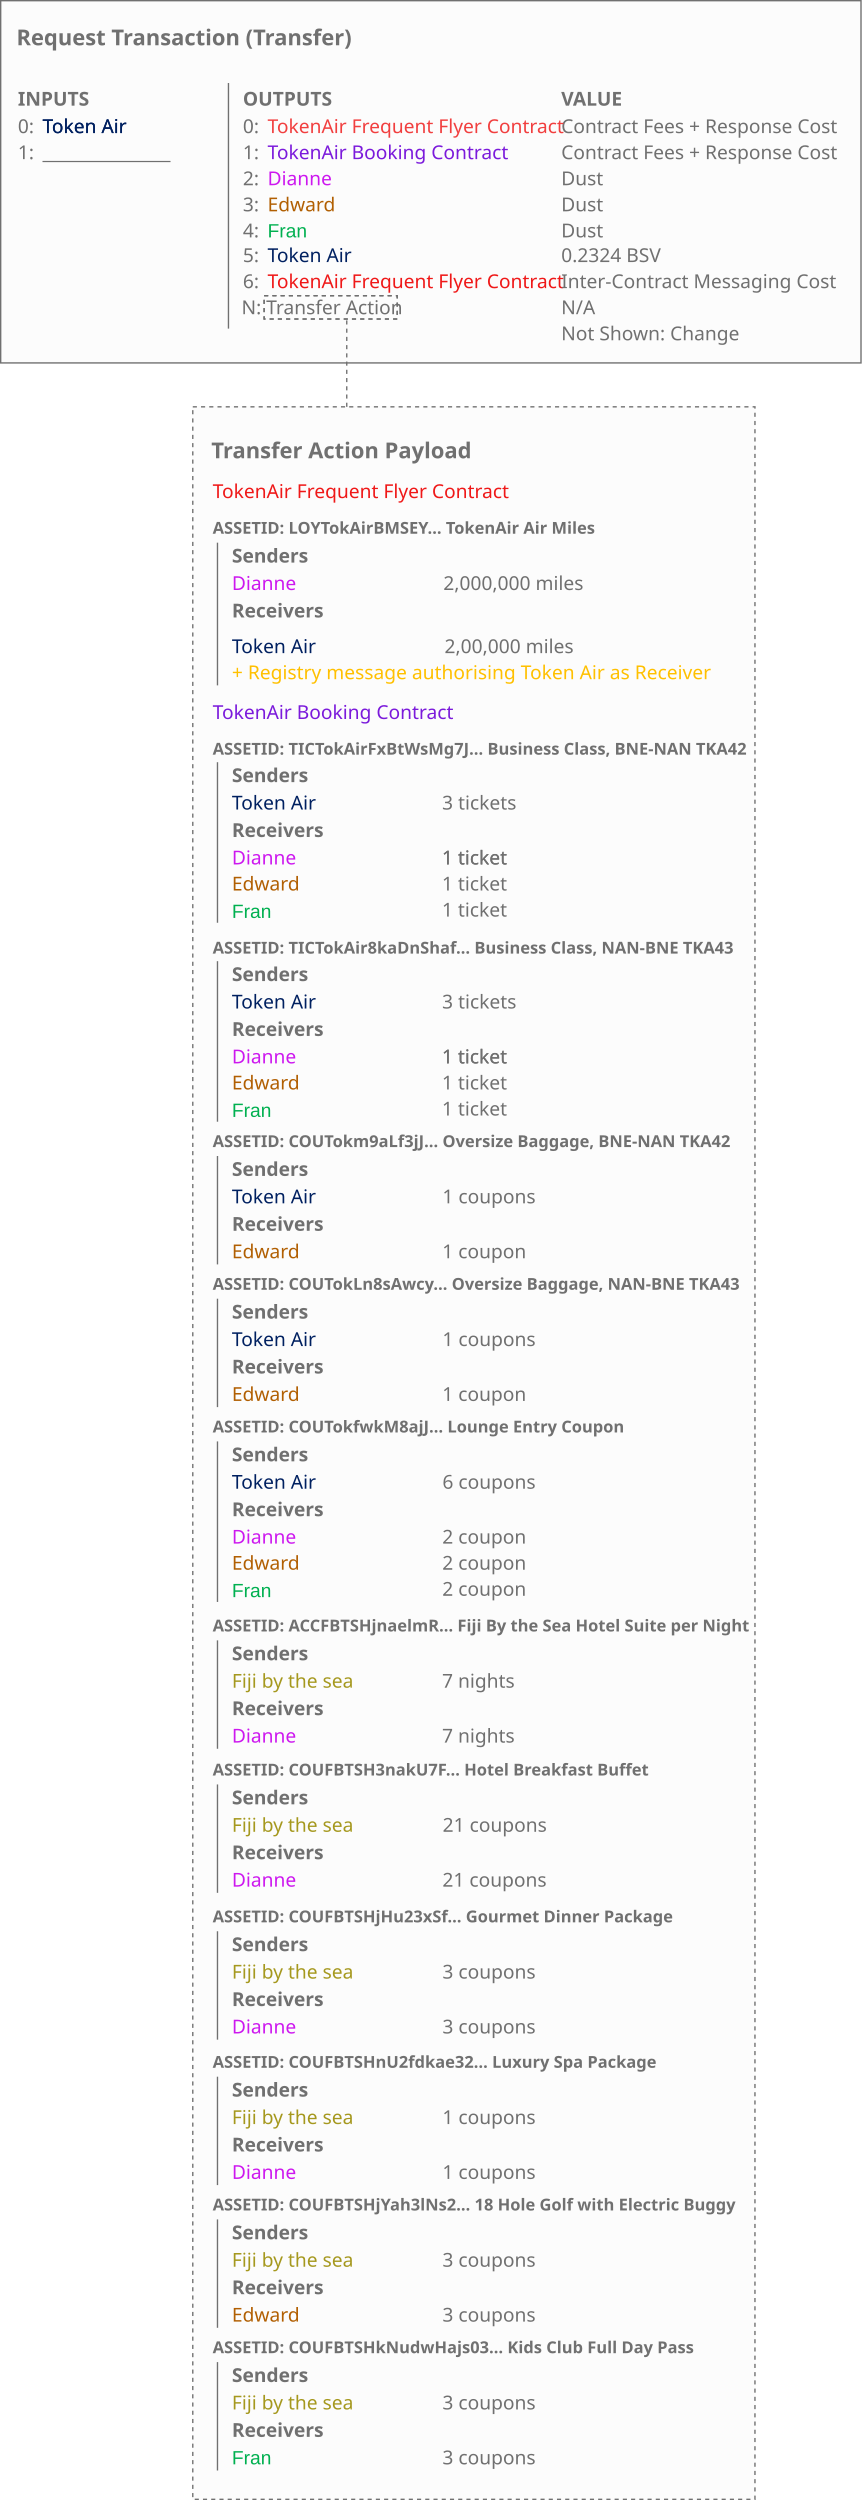
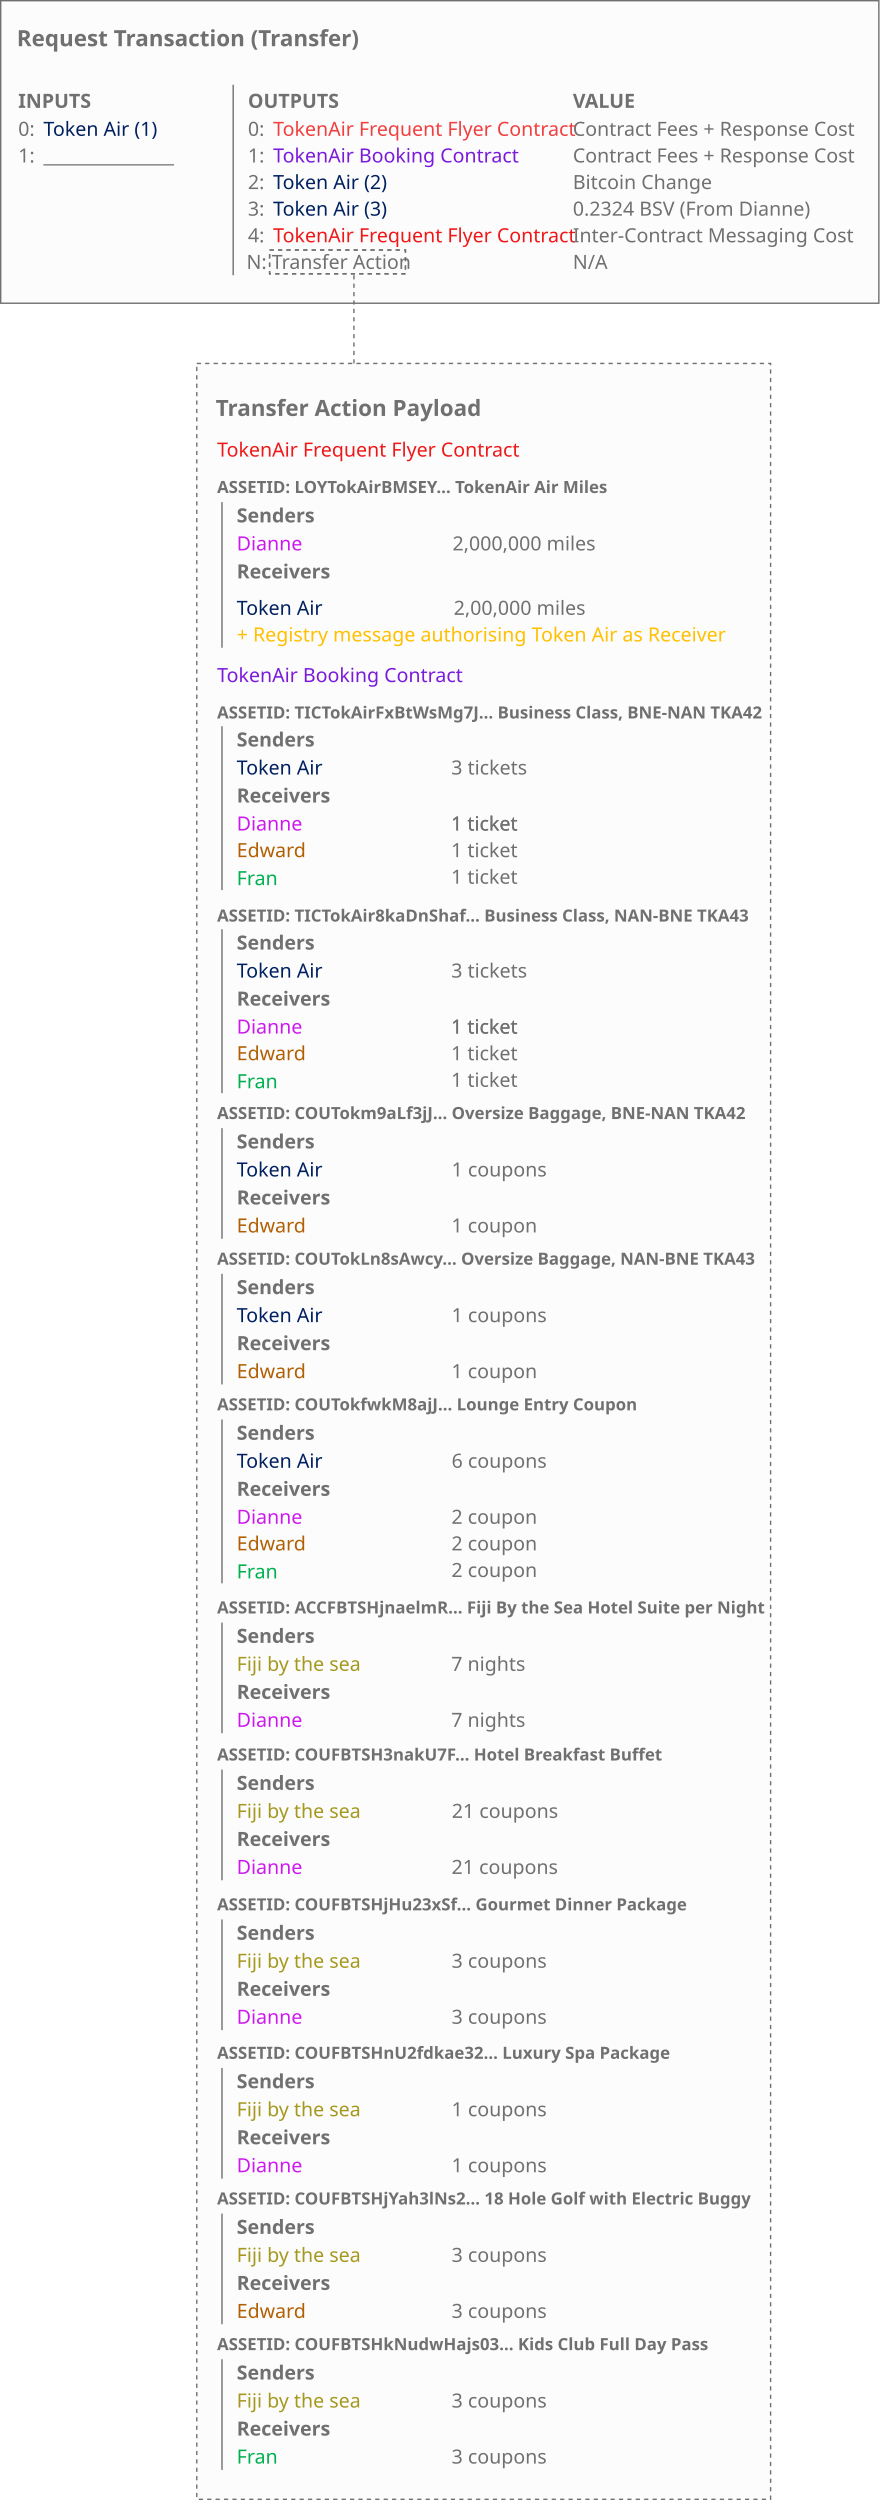
- <svg xmlns="http://www.w3.org/2000/svg" width="628" height="1822" viewBox="0 0 628 1822">
+ <svg xmlns="http://www.w3.org/2000/svg" width="628" height="1785" viewBox="0 0 628 1785">
  <g id="diannes-booking-transfer-template" transform="translate(-18275 10710)">
    <g id="Rectangle_349" data-name="Rectangle 349" transform="translate(18275 -10710)" fill="#fcfcfc" stroke="#707070" stroke-width="1">
-       <rect width="628" height="265" stroke="none" />
-       <rect x="0.5" y="0.5" width="627" height="264" fill="none" />
+       <rect width="628" height="217" stroke="none" />
+       <rect x="0.5" y="0.5" width="627" height="216" fill="none" />
    </g>
    <text id="Request_Transaction_Transfer_" data-name="Request Transaction (Transfer)" transform="translate(18287 -10677)" fill="#707070" font-size="16" font-family="SegoeUI-Semibold, Segoe UI" font-weight="600">
      <tspan x="0" y="0">Request Transaction (Transfer)</tspan>
    </text>
-     <line id="Line_407" data-name="Line 407" y2="179" transform="translate(18441.5 -10649.5)" fill="none" stroke="#707070" stroke-width="1" />
+     <line id="Line_407" data-name="Line 407" y2="136" transform="translate(18441.5 -10649.5)" fill="none" stroke="#707070" stroke-width="1" />
    <text id="INPUTS" transform="translate(18288 -10648)" fill="#707070" font-size="14" font-family="SegoeUI-Bold, Segoe UI" font-weight="700">
      <tspan x="0" y="15">INPUTS</tspan>
    </text>
    <text id="OUTPUTS_" data-name="OUTPUTS " transform="translate(18452 -10648)" fill="#707070" font-size="14" font-family="SegoeUI-Bold, Segoe UI" font-weight="700">
      <tspan x="0" y="15">OUTPUTS </tspan>
    </text>
    <text id="_0:_" data-name="0: " transform="translate(18288 -10613)" fill="#707070" font-size="14" font-family="SegoeUI, Segoe UI">
      <tspan x="0" y="0">0: </tspan>
    </text>
    <text id="VALUE" transform="translate(18684 -10648)" fill="#707070" font-size="14" font-family="SegoeUI-Bold, Segoe UI" font-weight="700">
      <tspan x="0" y="15">VALUE</tspan>
    </text>
    <text id="_1:_" data-name="1: " transform="translate(18288 -10594)" fill="#707070" font-size="14" font-family="SegoeUI, Segoe UI">
      <tspan x="0" y="0">1: </tspan>
    </text>
    <text id="_0:_2" data-name="0: " transform="translate(18452 -10613)" fill="#707070" font-size="14" font-family="SegoeUI, Segoe UI">
      <tspan x="0" y="0">0: </tspan>
    </text>
    <text id="_1:_2" data-name="1: " transform="translate(18452 -10594)" fill="#707070" font-size="14" font-family="SegoeUI, Segoe UI">
      <tspan x="0" y="0">1: </tspan>
    </text>
    <text id="TokenAir_Booking_Contract" data-name="TokenAir Booking Contract" transform="translate(18470 -10594)" fill="#7b1adb" font-size="14" font-family="SegoeUI, Segoe UI">
      <tspan x="0" y="0">TokenAir Booking Contract</tspan>
    </text>
    <text id="Contract_Fees_Response_Cost_" data-name="Contract Fees + Response Cost " transform="translate(18684 -10613)" fill="#707070" font-size="14" font-family="SegoeUI, Segoe UI">
      <tspan x="0" y="0">Contract Fees + Response Cost </tspan>
    </text>
    <text id="Contract_Fees_Response_Cost_2" data-name="Contract Fees + Response Cost " transform="translate(18684 -10594)" fill="#707070" font-size="14" font-family="SegoeUI, Segoe UI">
      <tspan x="0" y="0">Contract Fees + Response Cost </tspan>
    </text>
    <text id="_2:_" data-name="2: " transform="translate(18452 -10575)" fill="#707070" font-size="14" font-family="SegoeUI, Segoe UI">
      <tspan x="0" y="0">2: </tspan>
    </text>
    <text id="_3:_" data-name="3: " transform="translate(18452 -10556)" fill="#707070" font-size="14" font-family="SegoeUI, Segoe UI">
      <tspan x="0" y="0">3: </tspan>
    </text>
-     <text id="Dianne" transform="translate(18470 -10575)" fill="#cd18ef" font-size="14" font-family="SegoeUI, Segoe UI">
-       <tspan x="0" y="0">Dianne</tspan>
-     </text>
-     <text id="_5:_" data-name="5: " transform="translate(18452 -10519)" fill="#707070" font-size="14" font-family="SegoeUI, Segoe UI">
-       <tspan x="0" y="0">5: </tspan>
-     </text>
-     <text id="Edward" transform="translate(18470 -10556)" fill="#b15f02" font-size="14" font-family="SegoeUI, Segoe UI">
-       <tspan x="0" y="0">Edward</tspan>
-     </text>
-     <text id="Token_Air" data-name="Token Air" transform="translate(18470 -10519)" fill="#002060" font-size="14" font-family="SegoeUI, Segoe UI">
-       <tspan x="0" y="0">Token Air</tspan>
-     </text>
-     <g id="Rectangle_351" data-name="Rectangle 351" transform="translate(18467 -10495)" fill="none" stroke="#707070" stroke-width="1" stroke-dasharray="3">
+     <text id="Token_Air_2_" data-name="Token Air (2)" transform="translate(18470 -10575)" fill="#002060" font-size="14" font-family="SegoeUI, Segoe UI">
+       <tspan x="0" y="0">Token Air (2)</tspan>
+     </text>
+     <text id="Token_Air_3_" data-name="Token Air (3)" transform="translate(18470 -10556)" fill="#002060" font-size="14" font-family="SegoeUI, Segoe UI">
+       <tspan x="0" y="0">Token Air (3)</tspan>
+     </text>
+     <g id="Rectangle_351" data-name="Rectangle 351" transform="translate(18467 -10532)" fill="none" stroke="#707070" stroke-width="1" stroke-dasharray="3">
      <rect width="98" height="18" stroke="none" />
      <rect x="0.5" y="0.5" width="97" height="17" fill="none" />
    </g>
-     <text id="N:_" data-name="N: " transform="translate(18451 -10481)" fill="#707070" font-size="14" font-family="SegoeUI, Segoe UI">
+     <text id="N:_" data-name="N: " transform="translate(18451 -10518)" fill="#707070" font-size="14" font-family="SegoeUI, Segoe UI">
      <tspan x="0" y="0">N: </tspan>
    </text>
-     <text id="Transfer_Action" data-name="Transfer Action" transform="translate(18469 -10481)" fill="#707070" font-size="14" font-family="SegoeUI, Segoe UI">
+     <text id="Transfer_Action" data-name="Transfer Action" transform="translate(18469 -10518)" fill="#707070" font-size="14" font-family="SegoeUI, Segoe UI">
      <tspan x="0" y="0">Transfer Action</tspan>
    </text>
-     <text id="Dust" transform="translate(18684 -10575)" fill="#707070" font-size="14" font-family="SegoeUI, Segoe UI">
-       <tspan x="0" y="0">Dust</tspan>
-     </text>
-     <text id="Dust_" data-name="Dust " transform="translate(18684 -10556)" fill="#707070" font-size="14" font-family="SegoeUI, Segoe UI">
-       <tspan x="0" y="0">Dust </tspan>
-     </text>
-     <text id="_0.2324_BSV" data-name="0.2324 BSV" transform="translate(18684 -10519)" fill="#707070" font-size="14" font-family="SegoeUI, Segoe UI">
-       <tspan x="0" y="0">0.2324 BSV</tspan>
-     </text>
-     <text id="N_A" data-name="N/A" transform="translate(18684 -10481)" fill="#707070" font-size="14" font-family="SegoeUI, Segoe UI">
+     <text id="Bitcoin_Change" data-name="Bitcoin Change" transform="translate(18684 -10575)" fill="#707070" font-size="14" font-family="SegoeUI, Segoe UI">
+       <tspan x="0" y="0">Bitcoin Change</tspan>
+     </text>
+     <text id="_0.2324_BSV_From_Dianne_" data-name="0.2324 BSV (From Dianne)" transform="translate(18684 -10556)" fill="#707070" font-size="14" font-family="SegoeUI, Segoe UI">
+       <tspan x="0" y="0">0.2324 BSV (From Dianne)</tspan>
+     </text>
+     <text id="N_A" data-name="N/A" transform="translate(18684 -10518)" fill="#707070" font-size="14" font-family="SegoeUI, Segoe UI">
      <tspan x="0" y="0">N/A</tspan>
    </text>
    <text id="_______________" transform="translate(18306 -10594)" fill="#707070" font-size="14" font-family="SegoeUI, Segoe UI">
      <tspan x="0" y="0">_______________</tspan>
    </text>
-     <text id="Token_Air-2" data-name="Token Air" transform="translate(18306 -10613)" fill="#002060" font-size="14" font-family="SegoeUI, Segoe UI">
-       <tspan x="0" y="0">Token Air</tspan>
-     </text>
-     <text id="Not_Shown:_Change" data-name="Not Shown: Change" transform="translate(18684 -10462)" fill="#707070" font-size="14" font-family="SegoeUI, Segoe UI">
-       <tspan x="0" y="0">Not Shown: Change</tspan>
+     <text id="Token_Air_1_" data-name="Token Air (1)" transform="translate(18306 -10613)" fill="#002060" font-size="14" font-family="SegoeUI, Segoe UI">
+       <tspan x="0" y="0">Token Air (1)</tspan>
    </text>
    <text id="_4:_" data-name="4: " transform="translate(18452 -10537)" fill="#707070" font-size="14" font-family="SegoeUI, Segoe UI">
      <tspan x="0" y="0">4: </tspan>
    </text>
-     <text id="Fran" transform="translate(18470 -10537)" fill="#00b050" font-size="14" font-family="ArialMT, Arial">
-       <tspan x="0" y="0">Fran</tspan>
-     </text>
-     <text id="Dust-2" data-name="Dust" transform="translate(18684 -10537)" fill="#707070" font-size="14" font-family="SegoeUI, Segoe UI">
-       <tspan x="0" y="0">Dust</tspan>
-     </text>
-     <g id="Group_62" data-name="Group 62" transform="translate(-1 -20)">
+     <g id="Group_62" data-name="Group 62" transform="translate(-1 -57)">
      <g id="Rectangle_350" data-name="Rectangle 350" transform="translate(18416 -10394)" fill="#fcfcfc" stroke="#707070" stroke-width="1" stroke-dasharray="3">
        <rect width="410.71" height="1526" stroke="none" />
        <rect x="0.5" y="0.5" width="409.71" height="1525" fill="none" />
      </g>
      <text id="Transfer_Action_Payload" data-name="Transfer Action Payload" transform="translate(18430 -10356)" fill="#707070" font-size="16" font-family="SegoeUI-Semibold, Segoe UI" font-weight="600">
        <tspan x="0" y="0">Transfer Action Payload</tspan>
      </text>
      <text id="Senders" transform="translate(18445 -10295)" fill="#707070" font-size="14" font-family="SegoeUI-Bold, Segoe UI" font-weight="700">
        <tspan x="0" y="15">Senders</tspan>
      </text>
      <text id="Receivers" transform="translate(18445 -10255)" fill="#707070" font-size="14" font-family="SegoeUI-Bold, Segoe UI" font-weight="700">
        <tspan x="0" y="15">Receivers</tspan>
      </text>
      <line id="Line_408" data-name="Line 408" y2="66" transform="translate(18528.713 -10456.5)" fill="none" stroke="#707070" stroke-width="1" stroke-dasharray="3" />
-       <text id="Dianne-2" data-name="Dianne" transform="translate(18445 -10260)" fill="#cd18ef" font-size="14" font-family="SegoeUI, Segoe UI">
+       <text id="Dianne" transform="translate(18445 -10260)" fill="#cd18ef" font-size="14" font-family="SegoeUI, Segoe UI">
        <tspan x="0" y="0">Dianne</tspan>
      </text>
      <text id="ASSETID:_LOYTokAirBMSEY_TokenAir_Air_Miles" data-name="ASSETID: LOYTokAirBMSEY… TokenAir Air Miles" transform="translate(18431 -10314)" fill="#707070" font-size="12" font-family="SegoeUI-Bold, Segoe UI" font-weight="700">
        <tspan x="0" y="13">ASSETID: LOYTokAirBMSEY… TokenAir Air Miles</tspan>
      </text>
      <text id="TokenAir_Frequent_Flyer_Contract" data-name="TokenAir Frequent Flyer Contract" transform="translate(18431 -10327)" fill="#ef1818" font-size="14" font-family="SegoeUI, Segoe UI">
        <tspan x="0" y="0">TokenAir Frequent Flyer Contract</tspan>
      </text>
      <text id="_2_000_000_miles" data-name="2,000,000 miles" transform="translate(18599.082 -10260)" fill="#707070" font-size="14" font-family="SegoeUI, Segoe UI">
        <tspan x="0" y="0">2,000,000 miles</tspan>
      </text>
      <line id="Line_409" data-name="Line 409" y2="104" transform="translate(18434.5 -10294.5)" fill="none" stroke="#707070" stroke-width="1" />
-       <text id="Token_Air-3" data-name="Token Air" transform="translate(18445 -10214)" fill="#002060" font-size="14" font-family="SegoeUI, Segoe UI">
+       <text id="Token_Air" data-name="Token Air" transform="translate(18445 -10214)" fill="#002060" font-size="14" font-family="SegoeUI, Segoe UI">
        <tspan x="0" y="0">Token Air</tspan>
      </text>
      <text id="_2_00_000_miles" data-name="2,00,000 miles" transform="translate(18599.939 -10214)" fill="#707070" font-size="14" font-family="SegoeUI, Segoe UI">
        <tspan x="0" y="0">2,00,000 miles</tspan>
      </text>
      <text id="_Registry_message_authorising_Token_Air_as_Receiver_" data-name="+ Registry message authorising Token Air as Receiver " transform="translate(18445 -10195)" fill="#ffc000" font-size="14" font-family="SegoeUI, Segoe UI">
        <tspan x="0" y="0">+ Registry message authorising Token Air as Receiver </tspan>
      </text>
      <text id="TokenAir_Booking_Contract-2" data-name="TokenAir Booking Contract" transform="translate(18431 -10166)" fill="#7b1adb" font-size="14" font-family="SegoeUI, Segoe UI">
        <tspan x="0" y="0">TokenAir Booking Contract</tspan>
      </text>
      <text id="ASSETID:_TICTokAirFxBtWsMg7J..._Business_Class_BNE-NAN_TKA42" data-name="ASSETID: TICTokAirFxBtWsMg7J... Business Class, BNE-NAN TKA42" transform="translate(18431 -10153)" fill="#707070" font-size="12" font-family="SegoeUI-Bold, Segoe UI" font-weight="700">
        <tspan x="0" y="13">ASSETID: TICTokAirFxBtWsMg7J... Business Class, BNE-NAN TKA42</tspan>
      </text>
      <text id="Senders-2" data-name="Senders" transform="translate(18445 -10135)" fill="#707070" font-size="14" font-family="SegoeUI-Bold, Segoe UI" font-weight="700">
        <tspan x="0" y="15">Senders</tspan>
      </text>
      <text id="Receivers-2" data-name="Receivers" transform="translate(18445 -10095)" fill="#707070" font-size="14" font-family="SegoeUI-Bold, Segoe UI" font-weight="700">
        <tspan x="0" y="15">Receivers</tspan>
      </text>
-       <text id="Token_Air-4" data-name="Token Air" transform="translate(18445 -10100)" fill="#002060" font-size="14" font-family="SegoeUI, Segoe UI">
+       <text id="Token_Air-2" data-name="Token Air" transform="translate(18445 -10100)" fill="#002060" font-size="14" font-family="SegoeUI, Segoe UI">
        <tspan x="0" y="0">Token Air</tspan>
      </text>
      <text id="_3_tickets" data-name="3 tickets" transform="translate(18598.184 -10100)" fill="#707070" font-size="14" font-family="SegoeUI, Segoe UI">
        <tspan x="0" y="0">3 tickets</tspan>
      </text>
-       <text id="Dianne-3" data-name="Dianne" transform="translate(18445 -10060)" fill="#cd18ef" font-size="14" font-family="SegoeUI, Segoe UI">
-         <tspan x="0" y="0">Dianne</tspan>
-       </text>
-       <text id="Edward-2" data-name="Edward" transform="translate(18445 -10041)" fill="#b15f02" font-size="14" font-family="SegoeUI, Segoe UI">
-         <tspan x="0" y="0">Edward</tspan>
-       </text>
-       <text id="Fran-2" data-name="Fran" transform="translate(18445 -10021)" fill="#00b050" font-size="14" font-family="ArialMT, Arial">
+       <text id="Dianne-2" data-name="Dianne" transform="translate(18445 -10060)" fill="#cd18ef" font-size="14" font-family="SegoeUI, Segoe UI">
+         <tspan x="0" y="0">Dianne</tspan>
+       </text>
+       <text id="Edward" transform="translate(18445 -10041)" fill="#b15f02" font-size="14" font-family="SegoeUI, Segoe UI">
+         <tspan x="0" y="0">Edward</tspan>
+       </text>
+       <text id="Fran" transform="translate(18445 -10021)" fill="#00b050" font-size="14" font-family="SegoeUI, Segoe UI">
        <tspan x="0" y="0">Fran</tspan>
      </text>
      <text id="_1_ticket" data-name="1 ticket" transform="translate(18598.08 -10060)" fill="#707070" font-size="14" font-family="SegoeUI, Segoe UI">
        <tspan x="0" y="0">1 ticket</tspan>
      </text>
      <text id="_1_ticket-2" data-name="1 ticket" transform="translate(18598.08 -10060)" fill="#707070" font-size="14" font-family="SegoeUI, Segoe UI">
        <tspan x="0" y="0">1 ticket</tspan>
      </text>
      <text id="_1_ticket-3" data-name="1 ticket" transform="translate(18598.08 -10041)" fill="#707070" font-size="14" font-family="SegoeUI, Segoe UI">
        <tspan x="0" y="0">1 ticket</tspan>
      </text>
      <text id="_1_ticket-4" data-name="1 ticket" transform="translate(18598.08 -10022)" fill="#707070" font-size="14" font-family="SegoeUI, Segoe UI">
        <tspan x="0" y="0">1 ticket</tspan>
      </text>
      <text id="ASSETID:_TICTokAir8kaDnShaf..._Business_Class_NAN-BNE_TKA43" data-name="ASSETID: TICTokAir8kaDnShaf... Business Class, NAN-BNE TKA43" transform="translate(18431 -10008)" fill="#707070" font-size="12" font-family="SegoeUI-Bold, Segoe UI" font-weight="700">
        <tspan x="0" y="13">ASSETID: TICTokAir8kaDnShaf... Business Class, NAN-BNE TKA43</tspan>
      </text>
      <text id="Senders-3" data-name="Senders" transform="translate(18445 -9990)" fill="#707070" font-size="14" font-family="SegoeUI-Bold, Segoe UI" font-weight="700">
        <tspan x="0" y="15">Senders</tspan>
      </text>
      <text id="Receivers-3" data-name="Receivers" transform="translate(18445 -9950)" fill="#707070" font-size="14" font-family="SegoeUI-Bold, Segoe UI" font-weight="700">
        <tspan x="0" y="15">Receivers</tspan>
      </text>
-       <text id="Token_Air-5" data-name="Token Air" transform="translate(18445 -9955)" fill="#002060" font-size="14" font-family="SegoeUI, Segoe UI">
+       <text id="Token_Air-3" data-name="Token Air" transform="translate(18445 -9955)" fill="#002060" font-size="14" font-family="SegoeUI, Segoe UI">
        <tspan x="0" y="0">Token Air</tspan>
      </text>
      <text id="_3_tickets-2" data-name="3 tickets" transform="translate(18598.184 -9955)" fill="#707070" font-size="14" font-family="SegoeUI, Segoe UI">
        <tspan x="0" y="0">3 tickets</tspan>
      </text>
-       <text id="Dianne-4" data-name="Dianne" transform="translate(18445 -9915)" fill="#cd18ef" font-size="14" font-family="SegoeUI, Segoe UI">
-         <tspan x="0" y="0">Dianne</tspan>
-       </text>
-       <text id="Edward-3" data-name="Edward" transform="translate(18445 -9896)" fill="#b15f02" font-size="14" font-family="SegoeUI, Segoe UI">
-         <tspan x="0" y="0">Edward</tspan>
-       </text>
-       <text id="Fran-3" data-name="Fran" transform="translate(18445 -9876)" fill="#00b050" font-size="14" font-family="ArialMT, Arial">
+       <text id="Dianne-3" data-name="Dianne" transform="translate(18445 -9915)" fill="#cd18ef" font-size="14" font-family="SegoeUI, Segoe UI">
+         <tspan x="0" y="0">Dianne</tspan>
+       </text>
+       <text id="Edward-2" data-name="Edward" transform="translate(18445 -9896)" fill="#b15f02" font-size="14" font-family="SegoeUI, Segoe UI">
+         <tspan x="0" y="0">Edward</tspan>
+       </text>
+       <text id="Fran-2" data-name="Fran" transform="translate(18445 -9876)" fill="#00b050" font-size="14" font-family="SegoeUI, Segoe UI">
        <tspan x="0" y="0">Fran</tspan>
      </text>
      <text id="_1_ticket-5" data-name="1 ticket" transform="translate(18598.08 -9915)" fill="#707070" font-size="14" font-family="SegoeUI, Segoe UI">
        <tspan x="0" y="0">1 ticket</tspan>
      </text>
      <text id="_1_ticket-6" data-name="1 ticket" transform="translate(18598.08 -9915)" fill="#707070" font-size="14" font-family="SegoeUI, Segoe UI">
        <tspan x="0" y="0">1 ticket</tspan>
      </text>
      <text id="_1_ticket-7" data-name="1 ticket" transform="translate(18598.08 -9896)" fill="#707070" font-size="14" font-family="SegoeUI, Segoe UI">
        <tspan x="0" y="0">1 ticket</tspan>
      </text>
      <text id="_1_ticket-8" data-name="1 ticket" transform="translate(18598.08 -9877)" fill="#707070" font-size="14" font-family="SegoeUI, Segoe UI">
        <tspan x="0" y="0">1 ticket</tspan>
      </text>
      <line id="Line_415" data-name="Line 415" y2="117" transform="translate(18434.5 -10134.5)" fill="none" stroke="#707070" stroke-width="1" />
      <line id="Line_417" data-name="Line 417" y2="117" transform="translate(18434.5 -9989.5)" fill="none" stroke="#707070" stroke-width="1" />
      <text id="ASSETID:_COUTokm9aLf3jJ..._Oversize_Baggage_BNE-NAN_TKA42" data-name="ASSETID: COUTokm9aLf3jJ... Oversize Baggage, BNE-NAN TKA42" transform="translate(18431 -9867)" fill="#707070" font-size="12" font-family="SegoeUI-Bold, Segoe UI" font-weight="700">
        <tspan x="0" y="13">ASSETID: COUTokm9aLf3jJ... Oversize Baggage, BNE-NAN TKA42</tspan>
      </text>
      <text id="Senders-4" data-name="Senders" transform="translate(18445 -9848)" fill="#707070" font-size="14" font-family="SegoeUI-Bold, Segoe UI" font-weight="700">
        <tspan x="0" y="15">Senders</tspan>
      </text>
      <text id="Receivers-4" data-name="Receivers" transform="translate(18445 -9808)" fill="#707070" font-size="14" font-family="SegoeUI-Bold, Segoe UI" font-weight="700">
        <tspan x="0" y="15">Receivers</tspan>
      </text>
-       <text id="Token_Air-6" data-name="Token Air" transform="translate(18445 -9813)" fill="#002060" font-size="14" font-family="SegoeUI, Segoe UI">
+       <text id="Token_Air-4" data-name="Token Air" transform="translate(18445 -9813)" fill="#002060" font-size="14" font-family="SegoeUI, Segoe UI">
        <tspan x="0" y="0">Token Air</tspan>
      </text>
      <text id="_1_coupons" data-name="1 coupons" transform="translate(18598.426 -9813)" fill="#707070" font-size="14" font-family="SegoeUI, Segoe UI">
        <tspan x="0" y="0">1 coupons</tspan>
      </text>
-       <text id="Edward-4" data-name="Edward" transform="translate(18445 -9773)" fill="#b15f02" font-size="14" font-family="SegoeUI, Segoe UI">
+       <text id="Edward-3" data-name="Edward" transform="translate(18445 -9773)" fill="#b15f02" font-size="14" font-family="SegoeUI, Segoe UI">
        <tspan x="0" y="0">Edward</tspan>
      </text>
      <text id="_1_coupon" data-name="1 coupon" transform="translate(18598.313 -9773)" fill="#707070" font-size="14" font-family="SegoeUI, Segoe UI">
        <tspan x="0" y="0">1 coupon</tspan>
      </text>
      <line id="Line_419" data-name="Line 419" y2="79" transform="translate(18434.5 -9847.5)" fill="none" stroke="#707070" stroke-width="1" />
      <text id="ASSETID:_COUTokLn8sAwcy..._Oversize_Baggage_NAN-BNE_TKA43" data-name="ASSETID: COUTokLn8sAwcy... Oversize Baggage, NAN-BNE TKA43" transform="translate(18431 -9763)" fill="#707070" font-size="12" font-family="SegoeUI-Bold, Segoe UI" font-weight="700">
        <tspan x="0" y="13">ASSETID: COUTokLn8sAwcy... Oversize Baggage, NAN-BNE TKA43</tspan>
      </text>
      <text id="Senders-5" data-name="Senders" transform="translate(18445 -9744)" fill="#707070" font-size="14" font-family="SegoeUI-Bold, Segoe UI" font-weight="700">
        <tspan x="0" y="15">Senders</tspan>
      </text>
      <text id="Receivers-5" data-name="Receivers" transform="translate(18445 -9704)" fill="#707070" font-size="14" font-family="SegoeUI-Bold, Segoe UI" font-weight="700">
        <tspan x="0" y="15">Receivers</tspan>
      </text>
-       <text id="Token_Air-7" data-name="Token Air" transform="translate(18445 -9709)" fill="#002060" font-size="14" font-family="SegoeUI, Segoe UI">
+       <text id="Token_Air-5" data-name="Token Air" transform="translate(18445 -9709)" fill="#002060" font-size="14" font-family="SegoeUI, Segoe UI">
        <tspan x="0" y="0">Token Air</tspan>
      </text>
      <text id="_1_coupons-2" data-name="1 coupons" transform="translate(18598.426 -9709)" fill="#707070" font-size="14" font-family="SegoeUI, Segoe UI">
        <tspan x="0" y="0">1 coupons</tspan>
      </text>
-       <text id="Edward-5" data-name="Edward" transform="translate(18445 -9669)" fill="#b15f02" font-size="14" font-family="SegoeUI, Segoe UI">
+       <text id="Edward-4" data-name="Edward" transform="translate(18445 -9669)" fill="#b15f02" font-size="14" font-family="SegoeUI, Segoe UI">
        <tspan x="0" y="0">Edward</tspan>
      </text>
      <text id="_1_coupon-2" data-name="1 coupon" transform="translate(18598.313 -9669)" fill="#707070" font-size="14" font-family="SegoeUI, Segoe UI">
        <tspan x="0" y="0">1 coupon</tspan>
      </text>
      <line id="Line_420" data-name="Line 420" y2="79" transform="translate(18434.5 -9743.5)" fill="none" stroke="#707070" stroke-width="1" />
      <text id="ASSETID:_COUTokfwkM8ajJ..._Lounge_Entry_Coupon" data-name="ASSETID: COUTokfwkM8ajJ... Lounge Entry Coupon" transform="translate(18431 -9659)" fill="#707070" font-size="12" font-family="SegoeUI-Bold, Segoe UI" font-weight="700">
        <tspan x="0" y="13">ASSETID: COUTokfwkM8ajJ... Lounge Entry Coupon</tspan>
      </text>
      <text id="Senders-6" data-name="Senders" transform="translate(18445 -9640)" fill="#707070" font-size="14" font-family="SegoeUI-Bold, Segoe UI" font-weight="700">
        <tspan x="0" y="15">Senders</tspan>
      </text>
      <text id="Receivers-6" data-name="Receivers" transform="translate(18445 -9600)" fill="#707070" font-size="14" font-family="SegoeUI-Bold, Segoe UI" font-weight="700">
        <tspan x="0" y="15">Receivers</tspan>
      </text>
-       <text id="Token_Air-8" data-name="Token Air" transform="translate(18445 -9605)" fill="#002060" font-size="14" font-family="SegoeUI, Segoe UI">
+       <text id="Token_Air-6" data-name="Token Air" transform="translate(18445 -9605)" fill="#002060" font-size="14" font-family="SegoeUI, Segoe UI">
        <tspan x="0" y="0">Token Air</tspan>
      </text>
      <text id="_6_coupons" data-name="6 coupons" transform="translate(18598.426 -9605)" fill="#707070" font-size="14" font-family="SegoeUI, Segoe UI">
        <tspan x="0" y="0">6 coupons</tspan>
      </text>
-       <text id="Dianne-5" data-name="Dianne" transform="translate(18445 -9565)" fill="#cd18ef" font-size="14" font-family="SegoeUI, Segoe UI">
-         <tspan x="0" y="0">Dianne</tspan>
-       </text>
-       <text id="Edward-6" data-name="Edward" transform="translate(18445 -9546)" fill="#b15f02" font-size="14" font-family="SegoeUI, Segoe UI">
-         <tspan x="0" y="0">Edward</tspan>
-       </text>
-       <text id="Fran-4" data-name="Fran" transform="translate(18445 -9526)" fill="#00b050" font-size="14" font-family="ArialMT, Arial">
+       <text id="Dianne-4" data-name="Dianne" transform="translate(18445 -9565)" fill="#cd18ef" font-size="14" font-family="SegoeUI, Segoe UI">
+         <tspan x="0" y="0">Dianne</tspan>
+       </text>
+       <text id="Edward-5" data-name="Edward" transform="translate(18445 -9546)" fill="#b15f02" font-size="14" font-family="SegoeUI, Segoe UI">
+         <tspan x="0" y="0">Edward</tspan>
+       </text>
+       <text id="Fran-3" data-name="Fran" transform="translate(18445 -9526)" fill="#00b050" font-size="14" font-family="SegoeUI, Segoe UI">
        <tspan x="0" y="0">Fran</tspan>
      </text>
      <text id="_2_coupon" data-name="2 coupon" transform="translate(18598.313 -9565)" fill="#707070" font-size="14" font-family="SegoeUI, Segoe UI">
        <tspan x="0" y="0">2 coupon</tspan>
      </text>
      <text id="_2_coupon-2" data-name="2 coupon" transform="translate(18598.313 -9546)" fill="#707070" font-size="14" font-family="SegoeUI, Segoe UI">
        <tspan x="0" y="0">2 coupon</tspan>
      </text>
      <text id="_2_coupon-3" data-name="2 coupon" transform="translate(18598.313 -9527)" fill="#707070" font-size="14" font-family="SegoeUI, Segoe UI">
        <tspan x="0" y="0">2 coupon</tspan>
      </text>
      <line id="Line_421" data-name="Line 421" y2="117" transform="translate(18434.5 -9639.5)" fill="none" stroke="#707070" stroke-width="1" />
      <text id="ASSETID:_ACCFBTSHjnaelmR..._Fiji_By_the_Sea_Hotel_Suite_per_Night" data-name="ASSETID: ACCFBTSHjnaelmR... Fiji By the Sea Hotel Suite per Night" transform="translate(18431 -9514)" fill="#707070" font-size="12" font-family="SegoeUI-Bold, Segoe UI" font-weight="700">
        <tspan x="0" y="13">ASSETID: ACCFBTSHjnaelmR... Fiji By the Sea Hotel Suite per Night</tspan>
      </text>
      <text id="Senders-7" data-name="Senders" transform="translate(18445 -9495)" fill="#707070" font-size="14" font-family="SegoeUI-Bold, Segoe UI" font-weight="700">
        <tspan x="0" y="15">Senders</tspan>
      </text>
      <text id="Receivers-7" data-name="Receivers" transform="translate(18445 -9455)" fill="#707070" font-size="14" font-family="SegoeUI-Bold, Segoe UI" font-weight="700">
        <tspan x="0" y="15">Receivers</tspan>
      </text>
      <text id="Fiji_by_the_sea" data-name="Fiji by the sea" transform="translate(18445 -9460)" fill="#a5981e" font-size="14" font-family="SegoeUI, Segoe UI">
        <tspan x="0" y="0">Fiji by the sea</tspan>
      </text>
      <text id="_7_nights" data-name="7 nights" transform="translate(18598.166 -9460)" fill="#707070" font-size="14" font-family="SegoeUI, Segoe UI">
        <tspan x="0" y="0">7 nights</tspan>
      </text>
-       <text id="Dianne-6" data-name="Dianne" transform="translate(18445 -9420)" fill="#cd18ef" font-size="14" font-family="SegoeUI, Segoe UI">
+       <text id="Dianne-5" data-name="Dianne" transform="translate(18445 -9420)" fill="#cd18ef" font-size="14" font-family="SegoeUI, Segoe UI">
        <tspan x="0" y="0">Dianne</tspan>
      </text>
      <text id="_7_nights-2" data-name="7 nights" transform="translate(18598.166 -9420)" fill="#707070" font-size="14" font-family="SegoeUI, Segoe UI">
        <tspan x="0" y="0">7 nights</tspan>
      </text>
      <line id="Line_422" data-name="Line 422" y2="79" transform="translate(18434.5 -9494.5)" fill="none" stroke="#707070" stroke-width="1" />
      <text id="ASSETID:_COUFBTSH3nakU7F..._Hotel_Breakfast_Buffet" data-name="ASSETID: COUFBTSH3nakU7F... Hotel Breakfast Buffet" transform="translate(18431 -9409)" fill="#707070" font-size="12" font-family="SegoeUI-Bold, Segoe UI" font-weight="700">
        <tspan x="0" y="13">ASSETID: COUFBTSH3nakU7F... Hotel Breakfast Buffet</tspan>
      </text>
      <text id="Senders-8" data-name="Senders" transform="translate(18445 -9390)" fill="#707070" font-size="14" font-family="SegoeUI-Bold, Segoe UI" font-weight="700">
        <tspan x="0" y="15">Senders</tspan>
      </text>
      <text id="Receivers-8" data-name="Receivers" transform="translate(18445 -9350)" fill="#707070" font-size="14" font-family="SegoeUI-Bold, Segoe UI" font-weight="700">
        <tspan x="0" y="15">Receivers</tspan>
      </text>
      <text id="_21_coupons" data-name="21 coupons" transform="translate(18598.582 -9355)" fill="#707070" font-size="14" font-family="SegoeUI, Segoe UI">
        <tspan x="0" y="0">21 coupons</tspan>
      </text>
-       <text id="Dianne-7" data-name="Dianne" transform="translate(18445 -9315)" fill="#cd18ef" font-size="14" font-family="SegoeUI, Segoe UI">
+       <text id="Dianne-6" data-name="Dianne" transform="translate(18445 -9315)" fill="#cd18ef" font-size="14" font-family="SegoeUI, Segoe UI">
        <tspan x="0" y="0">Dianne</tspan>
      </text>
      <text id="_21_coupons-2" data-name="21 coupons" transform="translate(18598.426 -9315)" fill="#707070" font-size="14" font-family="SegoeUI, Segoe UI">
        <tspan x="0" y="0">21 coupons</tspan>
      </text>
      <line id="Line_424" data-name="Line 424" y2="79" transform="translate(18434.5 -9389.5)" fill="none" stroke="#707070" stroke-width="1" />
      <text id="Fiji_by_the_sea-2" data-name="Fiji by the sea" transform="translate(18445 -9355)" fill="#a5981e" font-size="14" font-family="SegoeUI, Segoe UI">
        <tspan x="0" y="0">Fiji by the sea</tspan>
      </text>
      <text id="ASSETID:_COUFBTSHjHu23xSf..._Gourmet_Dinner_Package" data-name="ASSETID: COUFBTSHjHu23xSf... Gourmet Dinner Package" transform="translate(18431 -9302)" fill="#707070" font-size="12" font-family="SegoeUI-Bold, Segoe UI" font-weight="700">
        <tspan x="0" y="13">ASSETID: COUFBTSHjHu23xSf... Gourmet Dinner Package</tspan>
      </text>
      <text id="Senders-9" data-name="Senders" transform="translate(18445 -9283)" fill="#707070" font-size="14" font-family="SegoeUI-Bold, Segoe UI" font-weight="700">
        <tspan x="0" y="15">Senders</tspan>
      </text>
      <text id="Receivers-9" data-name="Receivers" transform="translate(18445 -9243)" fill="#707070" font-size="14" font-family="SegoeUI-Bold, Segoe UI" font-weight="700">
        <tspan x="0" y="15">Receivers</tspan>
      </text>
      <text id="_3_coupons" data-name="3 coupons" transform="translate(18598.426 -9248)" fill="#707070" font-size="14" font-family="SegoeUI, Segoe UI">
        <tspan x="0" y="0">3 coupons</tspan>
      </text>
-       <text id="Dianne-8" data-name="Dianne" transform="translate(18445 -9208)" fill="#cd18ef" font-size="14" font-family="SegoeUI, Segoe UI">
+       <text id="Dianne-7" data-name="Dianne" transform="translate(18445 -9208)" fill="#cd18ef" font-size="14" font-family="SegoeUI, Segoe UI">
        <tspan x="0" y="0">Dianne</tspan>
      </text>
      <text id="_3_coupons-2" data-name="3 coupons" transform="translate(18598.426 -9208)" fill="#707070" font-size="14" font-family="SegoeUI, Segoe UI">
        <tspan x="0" y="0">3 coupons</tspan>
      </text>
      <line id="Line_425" data-name="Line 425" y2="79" transform="translate(18434.5 -9282.5)" fill="none" stroke="#707070" stroke-width="1" />
      <text id="Fiji_by_the_sea-3" data-name="Fiji by the sea" transform="translate(18445 -9248)" fill="#a5981e" font-size="14" font-family="SegoeUI, Segoe UI">
        <tspan x="0" y="0">Fiji by the sea</tspan>
      </text>
      <text id="ASSETID:_COUFBTSHnU2fdkae32..._Luxury_Spa_Package" data-name="ASSETID: COUFBTSHnU2fdkae32... Luxury Spa Package" transform="translate(18431 -9196)" fill="#707070" font-size="12" font-family="SegoeUI-Bold, Segoe UI" font-weight="700">
        <tspan x="0" y="13">ASSETID: COUFBTSHnU2fdkae32... Luxury Spa Package</tspan>
      </text>
      <text id="Senders-10" data-name="Senders" transform="translate(18445 -9177)" fill="#707070" font-size="14" font-family="SegoeUI-Bold, Segoe UI" font-weight="700">
        <tspan x="0" y="15">Senders</tspan>
      </text>
      <text id="Receivers-10" data-name="Receivers" transform="translate(18445 -9137)" fill="#707070" font-size="14" font-family="SegoeUI-Bold, Segoe UI" font-weight="700">
        <tspan x="0" y="15">Receivers</tspan>
      </text>
      <text id="_1_coupons-3" data-name="1 coupons" transform="translate(18598.426 -9142)" fill="#707070" font-size="14" font-family="SegoeUI, Segoe UI">
        <tspan x="0" y="0">1 coupons</tspan>
      </text>
-       <text id="Dianne-9" data-name="Dianne" transform="translate(18445 -9102)" fill="#cd18ef" font-size="14" font-family="SegoeUI, Segoe UI">
+       <text id="Dianne-8" data-name="Dianne" transform="translate(18445 -9102)" fill="#cd18ef" font-size="14" font-family="SegoeUI, Segoe UI">
        <tspan x="0" y="0">Dianne</tspan>
      </text>
      <text id="_1_coupons-4" data-name="1 coupons" transform="translate(18598.426 -9102)" fill="#707070" font-size="14" font-family="SegoeUI, Segoe UI">
        <tspan x="0" y="0">1 coupons</tspan>
      </text>
      <line id="Line_427" data-name="Line 427" y2="79" transform="translate(18434.5 -9176.5)" fill="none" stroke="#707070" stroke-width="1" />
      <text id="Fiji_by_the_sea-4" data-name="Fiji by the sea" transform="translate(18445 -9142)" fill="#a5981e" font-size="14" font-family="SegoeUI, Segoe UI">
        <tspan x="0" y="0">Fiji by the sea</tspan>
      </text>
      <text id="ASSETID:_COUFBTSHjYah3lNs2..._18_Hole_Golf_with_Electric_Buggy" data-name="ASSETID: COUFBTSHjYah3lNs2... 18 Hole Golf with Electric Buggy" transform="translate(18431 -9092)" fill="#707070" font-size="12" font-family="SegoeUI-Bold, Segoe UI" font-weight="700">
        <tspan x="0" y="13">ASSETID: COUFBTSHjYah3lNs2... 18 Hole Golf with Electric Buggy</tspan>
      </text>
      <text id="Senders-11" data-name="Senders" transform="translate(18445 -9073)" fill="#707070" font-size="14" font-family="SegoeUI-Bold, Segoe UI" font-weight="700">
        <tspan x="0" y="15">Senders</tspan>
      </text>
      <text id="Receivers-11" data-name="Receivers" transform="translate(18445 -9033)" fill="#707070" font-size="14" font-family="SegoeUI-Bold, Segoe UI" font-weight="700">
        <tspan x="0" y="15">Receivers</tspan>
      </text>
      <text id="_3_coupons-3" data-name="3 coupons" transform="translate(18598.426 -9038)" fill="#707070" font-size="14" font-family="SegoeUI, Segoe UI">
        <tspan x="0" y="0">3 coupons</tspan>
      </text>
-       <text id="Edward-7" data-name="Edward" transform="translate(18445 -8998)" fill="#b15f02" font-size="14" font-family="SegoeUI, Segoe UI">
+       <text id="Edward-6" data-name="Edward" transform="translate(18445 -8998)" fill="#b15f02" font-size="14" font-family="SegoeUI, Segoe UI">
        <tspan x="0" y="0">Edward</tspan>
      </text>
      <text id="_3_coupons-4" data-name="3 coupons" transform="translate(18598.426 -8998)" fill="#707070" font-size="14" font-family="SegoeUI, Segoe UI">
        <tspan x="0" y="0">3 coupons</tspan>
      </text>
      <line id="Line_428" data-name="Line 428" y2="79" transform="translate(18434.5 -9072.5)" fill="none" stroke="#707070" stroke-width="1" />
      <text id="Fiji_by_the_sea-5" data-name="Fiji by the sea" transform="translate(18445 -9038)" fill="#a5981e" font-size="14" font-family="SegoeUI, Segoe UI">
        <tspan x="0" y="0">Fiji by the sea</tspan>
      </text>
      <text id="ASSETID:_COUFBTSHkNudwHajs03..._Kids_Club_Full_Day_Pass" data-name="ASSETID: COUFBTSHkNudwHajs03... Kids Club Full Day Pass" transform="translate(18431 -8988)" fill="#707070" font-size="12" font-family="SegoeUI-Bold, Segoe UI" font-weight="700">
        <tspan x="0" y="13">ASSETID: COUFBTSHkNudwHajs03... Kids Club Full Day Pass</tspan>
      </text>
      <text id="Senders-12" data-name="Senders" transform="translate(18445 -8969)" fill="#707070" font-size="14" font-family="SegoeUI-Bold, Segoe UI" font-weight="700">
        <tspan x="0" y="15">Senders</tspan>
      </text>
      <text id="Receivers-12" data-name="Receivers" transform="translate(18445 -8929)" fill="#707070" font-size="14" font-family="SegoeUI-Bold, Segoe UI" font-weight="700">
        <tspan x="0" y="15">Receivers</tspan>
      </text>
      <text id="_3_coupons-5" data-name="3 coupons" transform="translate(18598.426 -8934)" fill="#707070" font-size="14" font-family="SegoeUI, Segoe UI">
        <tspan x="0" y="0">3 coupons</tspan>
      </text>
-       <text id="Fran-5" data-name="Fran" transform="translate(18445 -8894)" fill="#00b050" font-size="14" font-family="ArialMT, Arial">
+       <text id="Fran-4" data-name="Fran" transform="translate(18445 -8894)" fill="#00b050" font-size="14" font-family="SegoeUI, Segoe UI">
        <tspan x="0" y="0">Fran</tspan>
      </text>
      <text id="_3_coupons-6" data-name="3 coupons" transform="translate(18598.426 -8894)" fill="#707070" font-size="14" font-family="SegoeUI, Segoe UI">
        <tspan x="0" y="0">3 coupons</tspan>
      </text>
      <line id="Line_429" data-name="Line 429" y2="79" transform="translate(18434.5 -8968.5)" fill="none" stroke="#707070" stroke-width="1" />
      <text id="Fiji_by_the_sea-6" data-name="Fiji by the sea" transform="translate(18445 -8934)" fill="#a5981e" font-size="14" font-family="SegoeUI, Segoe UI">
        <tspan x="0" y="0">Fiji by the sea</tspan>
      </text>
    </g>
-     <text id="_6:_" data-name="6: " transform="translate(18452 -10500)" fill="#707070" font-size="14" font-family="SegoeUI, Segoe UI">
-       <tspan x="0" y="0">6: </tspan>
-     </text>
-     <text id="TokenAir_Frequent_Flyer_Contract-2" data-name="TokenAir Frequent Flyer Contract" transform="translate(18470 -10500)" fill="#ef1818" font-size="14" font-family="SegoeUI, Segoe UI">
+     <text id="TokenAir_Frequent_Flyer_Contract-2" data-name="TokenAir Frequent Flyer Contract" transform="translate(18470 -10537)" fill="#ef1818" font-size="14" font-family="SegoeUI, Segoe UI">
      <tspan x="0" y="0">TokenAir Frequent Flyer Contract</tspan>
    </text>
-     <text id="Inter-Contract_Messaging_Cost" data-name="Inter-Contract Messaging Cost" transform="translate(18684 -10500)" fill="#707070" font-size="14" font-family="SegoeUI, Segoe UI">
+     <text id="Inter-Contract_Messaging_Cost" data-name="Inter-Contract Messaging Cost" transform="translate(18684 -10537)" fill="#707070" font-size="14" font-family="SegoeUI, Segoe UI">
      <tspan x="0" y="0">Inter-Contract Messaging Cost</tspan>
    </text>
-     <g id="Rectangle_359" data-name="Rectangle 359" transform="translate(18467 -10495)" fill="none" stroke="#707070" stroke-width="1" stroke-dasharray="3">
+     <g id="Rectangle_359" data-name="Rectangle 359" transform="translate(18467 -10532)" fill="none" stroke="#707070" stroke-width="1" stroke-dasharray="3">
      <rect width="98" height="18" stroke="none" />
      <rect x="0.5" y="0.5" width="97" height="17" fill="none" />
    </g>
-     <text id="Token_Air-9" data-name="Token Air" transform="translate(18306 -10613)" fill="#002060" font-size="14" font-family="SegoeUI, Segoe UI">
-       <tspan x="0" y="0">Token Air</tspan>
-     </text>
    <text id="TokenAir_Frequent_Flyer_Contract-3" data-name="TokenAir Frequent Flyer Contract" transform="translate(18470 -10613)" fill="#f13f3f" font-size="14" font-family="SegoeUI, Segoe UI">
      <tspan x="0" y="0">TokenAir Frequent Flyer Contract</tspan>
    </text>
  </g>
</svg>
